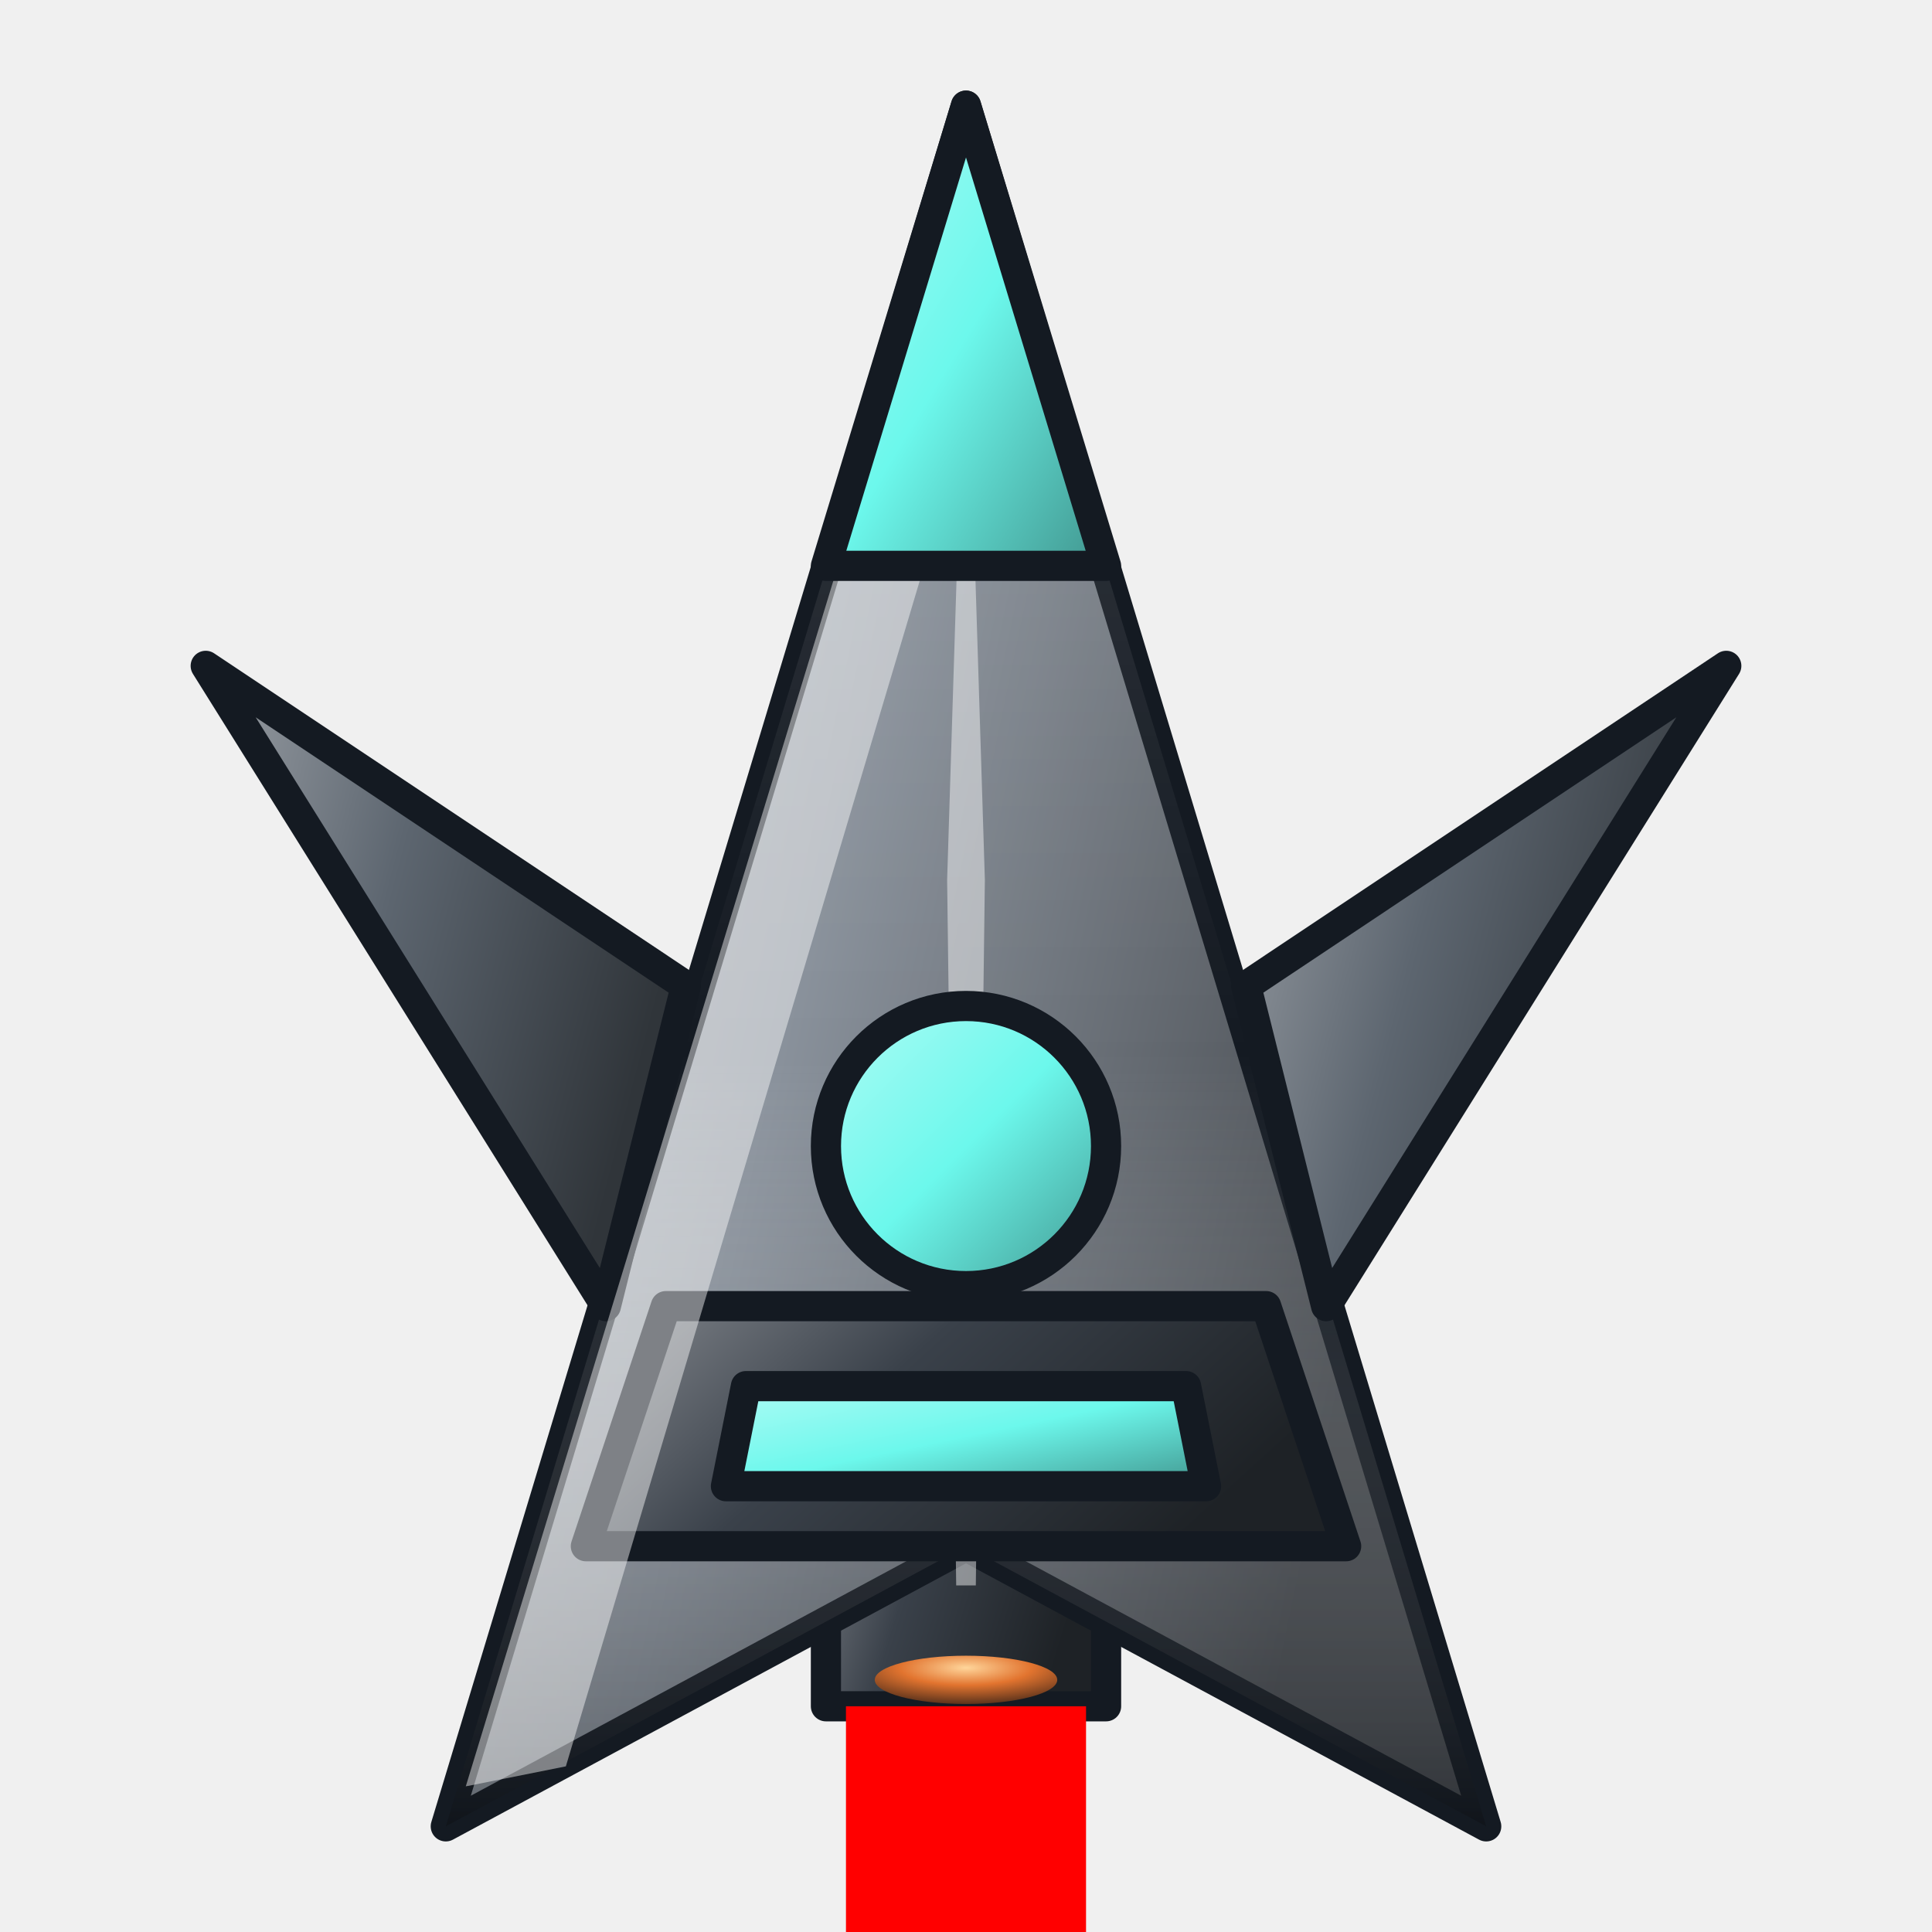
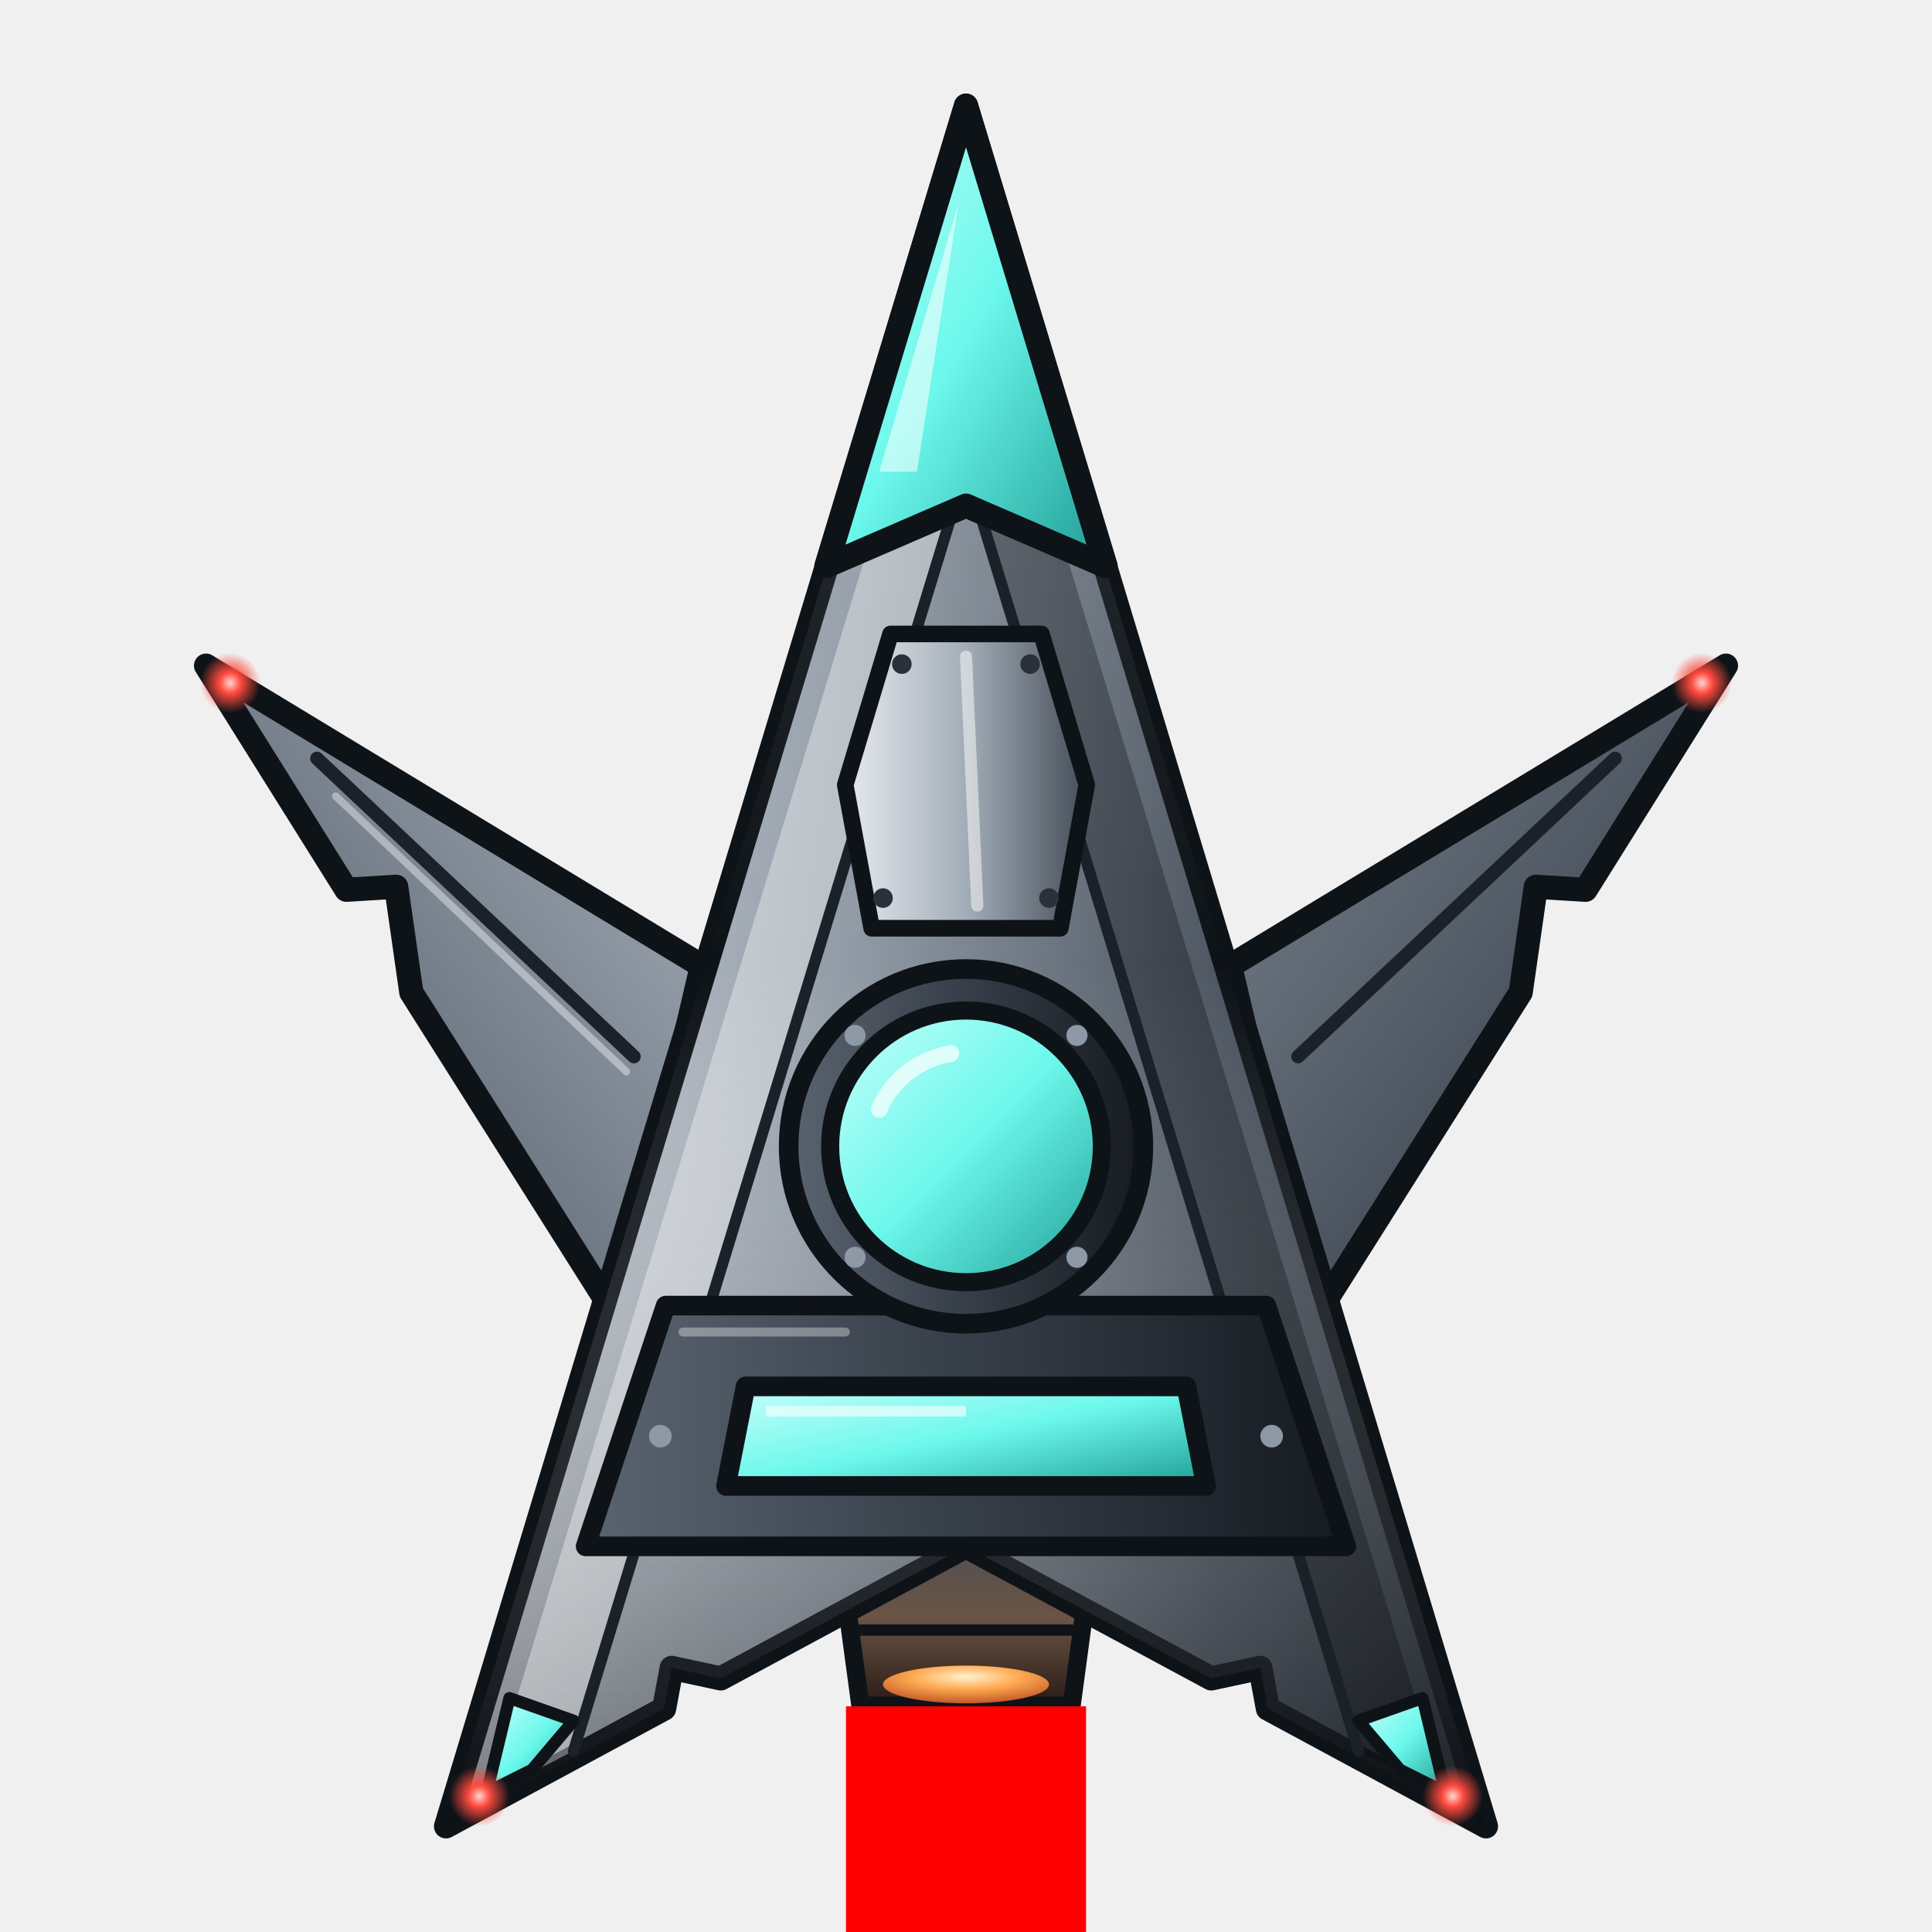
<svg xmlns="http://www.w3.org/2000/svg" viewBox="0 0 256 256">
  <defs>
-     <radialGradient id="glass" cx="0.35" cy="0.28" r="0.85">
-       <stop offset="0" stop-color="#8fd0f0" />
-       <stop offset="0.35" stop-color="#2f6a92" />
-       <stop offset="1" stop-color="#0b1824" />
+     <linearGradient id="body" x1="0" y1="0" x2="1" y2="0">
+       <stop offset="0" stop-color="#cfd5dc" />
+       <stop offset="0.4" stop-color="#8f99a4" />
+       <stop offset="0.75" stop-color="#4c5560" />
+       <stop offset="1" stop-color="#262c34" />
+     </linearGradient>
+     <linearGradient id="plate" x1="0" y1="0" x2="1" y2="0">
+       <stop offset="0" stop-color="#e6eaef" />
+       <stop offset="0.5" stop-color="#a3adb7" />
+       <stop offset="1" stop-color="#454e58" />
+     </linearGradient>
+     <linearGradient id="shadeV" x1="0" y1="0" x2="0" y2="1">
+       <stop offset="0" stop-color="#ffffff" stop-opacity="0.16" />
+       <stop offset="0.5" stop-color="#ffffff" stop-opacity="0" />
+       <stop offset="1" stop-color="#05080c" stop-opacity="0.45" />
+     </linearGradient>
+     <linearGradient id="bladeL" x1="1" y1="0" x2="0" y2="1">
+       <stop offset="0" stop-color="#aab3bd" />
+       <stop offset="0.6" stop-color="#6c7682" />
+       <stop offset="1" stop-color="#414a54" />
+     </linearGradient>
+     <linearGradient id="bladeR" x1="0" y1="0" x2="1" y2="1">
+       <stop offset="0" stop-color="#7a848f" />
+       <stop offset="0.6" stop-color="#48515b" />
+       <stop offset="1" stop-color="#242a31" />
+     </linearGradient>
+     <linearGradient id="dark" x1="0" y1="0" x2="1" y2="0">
+       <stop offset="0" stop-color="#5a6470" />
+       <stop offset="0.5" stop-color="#363e48" />
+       <stop offset="1" stop-color="#161b21" />
+     </linearGradient>
+     <linearGradient id="bell" x1="0" y1="0" x2="0" y2="1">
+       <stop offset="0" stop-color="#474e58" />
+       <stop offset="0.55" stop-color="#6a5445" />
+       <stop offset="1" stop-color="#2a1a14" />
+     </linearGradient>
+     <radialGradient id="nozzle" cx="0.5" cy="0.3" r="0.8">
+       <stop offset="0" stop-color="#fff1cf" />
+       <stop offset="0.4" stop-color="#ffab52" />
+       <stop offset="1" stop-color="#b3431c" />
    </radialGradient>
-     <linearGradient id="shade" x1="0" y1="0" x2="0" y2="1">
-       <stop offset="0" stop-color="#ffffff" stop-opacity="0.16" />
-       <stop offset="0.55" stop-color="#ffffff" stop-opacity="0" />
-       <stop offset="1" stop-color="#05080c" stop-opacity="0.38" />
+     <linearGradient id="accent-fill" x1="0" y1="0" x2="1" y2="1">
+       <stop id="accent-light" offset="0" stop-color="#c8fffa" />
+       <stop id="accent-base" offset="0.5" stop-color="#6cf8ec" />
+       <stop id="accent-dark" offset="1" stop-color="#1f9c93" />
    </linearGradient>
-     <radialGradient id="nozzle" cx="0.5" cy="0.25" r="0.9">
-       <stop offset="0" stop-color="#ffd59a" />
-       <stop offset="0.4" stop-color="#e2742f" />
-       <stop offset="1" stop-color="#2a1a14" />
+     <radialGradient id="lamp-red" cx="0.5" cy="0.5" r="0.5">
+       <stop offset="0" stop-color="#ffd6d0" />
+       <stop offset="0.35" stop-color="#ff4a3d" />
+       <stop offset="1" stop-color="#ff4a3d" stop-opacity="0" />
    </radialGradient>
-     <linearGradient id="l3a414a" x1="0" y1="0" x2="1" y2="0.35">
-       <stop offset="0" stop-color="#85898f" />
-       <stop offset="0.45" stop-color="#3a414a" />
-       <stop offset="1" stop-color="#1e2226" />
-     </linearGradient>
-     <linearGradient id="l8a929c" x1="0" y1="0" x2="1" y2="0.35">
-       <stop offset="0" stop-color="#b6bbc2" />
-       <stop offset="0.45" stop-color="#8a929c" />
-       <stop offset="1" stop-color="#484c51" />
-     </linearGradient>
-     <linearGradient id="l5d6670" x1="0" y1="0" x2="1" y2="0.35">
-       <stop offset="0" stop-color="#9ba0a6" />
-       <stop offset="0.45" stop-color="#5d6670" />
-       <stop offset="1" stop-color="#30353a" />
-     </linearGradient>
-     <linearGradient id="accent-fill" x1="0" y1="0" x2="1" y2="1">
-       <stop id="accent-light" offset="0" stop-color="#aefbf5" />
-       <stop id="accent-base" offset="0.5" stop-color="#6cf8ec" />
-       <stop id="accent-dark" offset="1" stop-color="#41958e" />
-     </linearGradient>
  </defs>
-   <g id="hull" stroke="#141a22" stroke-width="4" stroke-linejoin="round" stroke-linecap="round">
-     <rect x="109.44" y="183.67" width="37.12" height="42.42" fill="url(#l3a414a)" />
-     <path d="M128 14 L196.93 242 L128 204.88 L59.07 242 Z" fill="url(#l8a929c)" />
-     <path d="M128 14 L196.93 242 L128 204.88 L59.07 242 Z" fill="url(#shade)" stroke="none" />
-     <path d="M128 36.8 L130.5 116.6 L129.3 210.08 L126.7 210.08 L125.5 116.6 Z" fill="#ffffff" fill-opacity="0.45" stroke="none" />
-     <path d="M88.23 173.07 L167.77 173.07 L178.37 204.88 L77.63 204.88 Z" fill="url(#l3a414a)" />
-     <path d="M90.88 130.65 L27.26 88.23 L80.28 173.07 Z" fill="url(#l5d6670)" />
-     <path d="M165.12 130.65 L228.74 88.23 L175.72 173.07 Z" fill="url(#l5d6670)" />
-     <path d="M128 19.3 L61.72 236.7 L74.98 234.05 L128 56.42 Z" fill="#ffffff" fill-opacity="0.45" stroke="none" />
-     <ellipse cx="128" cy="222.59" rx="12.09" ry="3.2" fill="url(#nozzle)" stroke="none" />
+   <g id="hull" stroke="#0e1318" stroke-width="3.2" stroke-linejoin="round" stroke-linecap="round">
+     <path d="M93 128 L27.3 88.2 L45.9 117.9 L52.5 117.5 L54.5 131.5 L82 175 Z" fill="url(#bladeL)" />
+     <path d="M163 128 L228.7 88.2 L210.1 117.9 L203.5 117.5 L201.5 131.5 L174 175 Z" fill="url(#bladeR)" />
+     <path d="M84 140 L42 100.5 M172 140 L214 100.5" fill="none" stroke="#1b2128" stroke-width="1.8" />
+     <path d="M83 142 L44.5 105.5" fill="none" stroke="#ffffff" stroke-opacity="0.4" stroke-width="1" />
+     <path d="M110.5 200 L145.5 200 L142 226 L114 226 Z" fill="url(#bell)" stroke-width="2.4" />
+     <path d="M112.3 216 L143.7 216" fill="none" stroke-width="1.5" />
+     <ellipse cx="128" cy="223.2" rx="11" ry="2.5" fill="url(#nozzle)" stroke="none" />
+     <path d="M128 14 L196.9 242 L168 226.4 L167 221 L160.5 222.4 L128 204.9 L95.5 222.4 L89 221 L88 226.4 L59.1 242 Z" fill="url(#body)" />
+     <path d="M128 14 L196.9 242 L168 226.4 L167 221 L160.5 222.4 L128 204.9 L95.5 222.4 L89 221 L88 226.4 L59.1 242 Z" fill="url(#shadeV)" stroke="none" />
+     <path d="M128 30 L64.5 238 L76 232 L128 62 Z" fill="#ffffff" fill-opacity="0.36" stroke="none" />
+     <path d="M128 30 L191.5 238 L180 232 L128 62 Z" fill="#05080c" fill-opacity="0.3" stroke="none" />
+     <path d="M128 62 L76 232 M128 62 L180 232" fill="none" stroke="#1b2128" stroke-width="1.5" />
+     <path d="M118 84 L138 84 L144 104 L140.5 123 L115.5 123 L112 104 Z" fill="url(#plate)" stroke-width="2.2" />
+     <path d="M128 87 L129.5 120" fill="none" stroke="#ffffff" stroke-opacity="0.5" stroke-width="1.6" />
+     <g fill="#2a313a" stroke="none">
+       <circle cx="119.5" cy="88" r="1.3" />
+       <circle cx="136.5" cy="88" r="1.3" />
+       <circle cx="117" cy="119" r="1.3" />
+       <circle cx="139" cy="119" r="1.3" />
+     </g>
+     <path d="M88.2 173 L167.8 173 L178.4 204.9 L77.6 204.9 Z" fill="url(#dark)" stroke-width="2.6" />
+     <path d="M90.5 176.5 L112 176.5" fill="none" stroke="#ffffff" stroke-opacity="0.35" stroke-width="1.2" />
+     <g fill="#8d99a6" stroke="none">
+       <circle cx="87.5" cy="190.3" r="1.5" />
+       <circle cx="168.5" cy="190.3" r="1.5" />
+     </g>
+     <circle cx="128" cy="151.9" r="23.5" fill="url(#dark)" stroke-width="2.6" />
+     <g fill="#8d99a6" stroke="none">
+       <circle cx="113.3" cy="137.2" r="1.4" />
+       <circle cx="142.7" cy="137.2" r="1.4" />
+       <circle cx="113.3" cy="166.6" r="1.4" />
+       <circle cx="142.7" cy="166.6" r="1.4" />
+     </g>
  </g>
-   <g id="accent" stroke="#141a22" stroke-width="4" stroke-linejoin="round" stroke-linecap="round">
-     <path d="M128 14 L146.56 74.98 L109.44 74.98 Z" fill="url(#accent-fill)" />
-     <circle cx="128" cy="151.86" r="18.56" fill="url(#accent-fill)" />
-     <path d="M98.84 183.67 L157.16 183.67 L159.81 196.93 L96.19 196.93 Z" fill="url(#accent-fill)" />
+   <g id="accent" stroke="#0e1318" stroke-width="3.2" stroke-linejoin="round">
+     <path d="M128 14 L146.5 75 L128 67 L109.5 75 Z" fill="url(#accent-fill)" />
+     <path d="M127 27 L116.5 62.5 L121.5 62.5 Z" fill="#ffffff" fill-opacity="0.55" stroke="none" />
+     <circle cx="128" cy="151.9" r="18" fill="url(#accent-fill)" stroke-width="2.4" />
+     <path d="M116.5 147 A12.5 12.5 0 0 1 126 139.6" fill="none" stroke="#ffffff" stroke-opacity="0.7" stroke-width="2.2" stroke-linecap="round" />
+     <path d="M67.5 225 L76 228 L70.5 234.5 L64.5 237.5 Z" fill="url(#accent-fill)" stroke-width="1.6" />
+     <path d="M188.5 225 L180 228 L185.5 234.5 L191.5 237.5 Z" fill="url(#accent-fill)" stroke-width="1.6" />
+     <path d="M98.8 183.7 L157.2 183.7 L159.8 196.9 L96.2 196.9 Z" fill="url(#accent-fill)" stroke-width="2.6" />
+     <path d="M101.5 187 L128 187" fill="none" stroke="#ffffff" stroke-opacity="0.6" stroke-width="1.4" />
+   </g>
+   <g id="lamps">
+     <circle cx="63.5" cy="238" r="4" fill="url(#lamp-red)" />
+     <circle cx="192.5" cy="238" r="4" fill="url(#lamp-red)" />
+     <circle cx="30.5" cy="90.5" r="4" fill="url(#lamp-red)" />
+     <circle cx="225.5" cy="90.5" r="4" fill="url(#lamp-red)" />
  </g>
  <g id="anchors">
    <line id="flame-main-1" x1="128" y1="226.09" x2="128" y2="310.93" stroke="#ff0000" stroke-width="31.81" />
  </g>
</svg>
